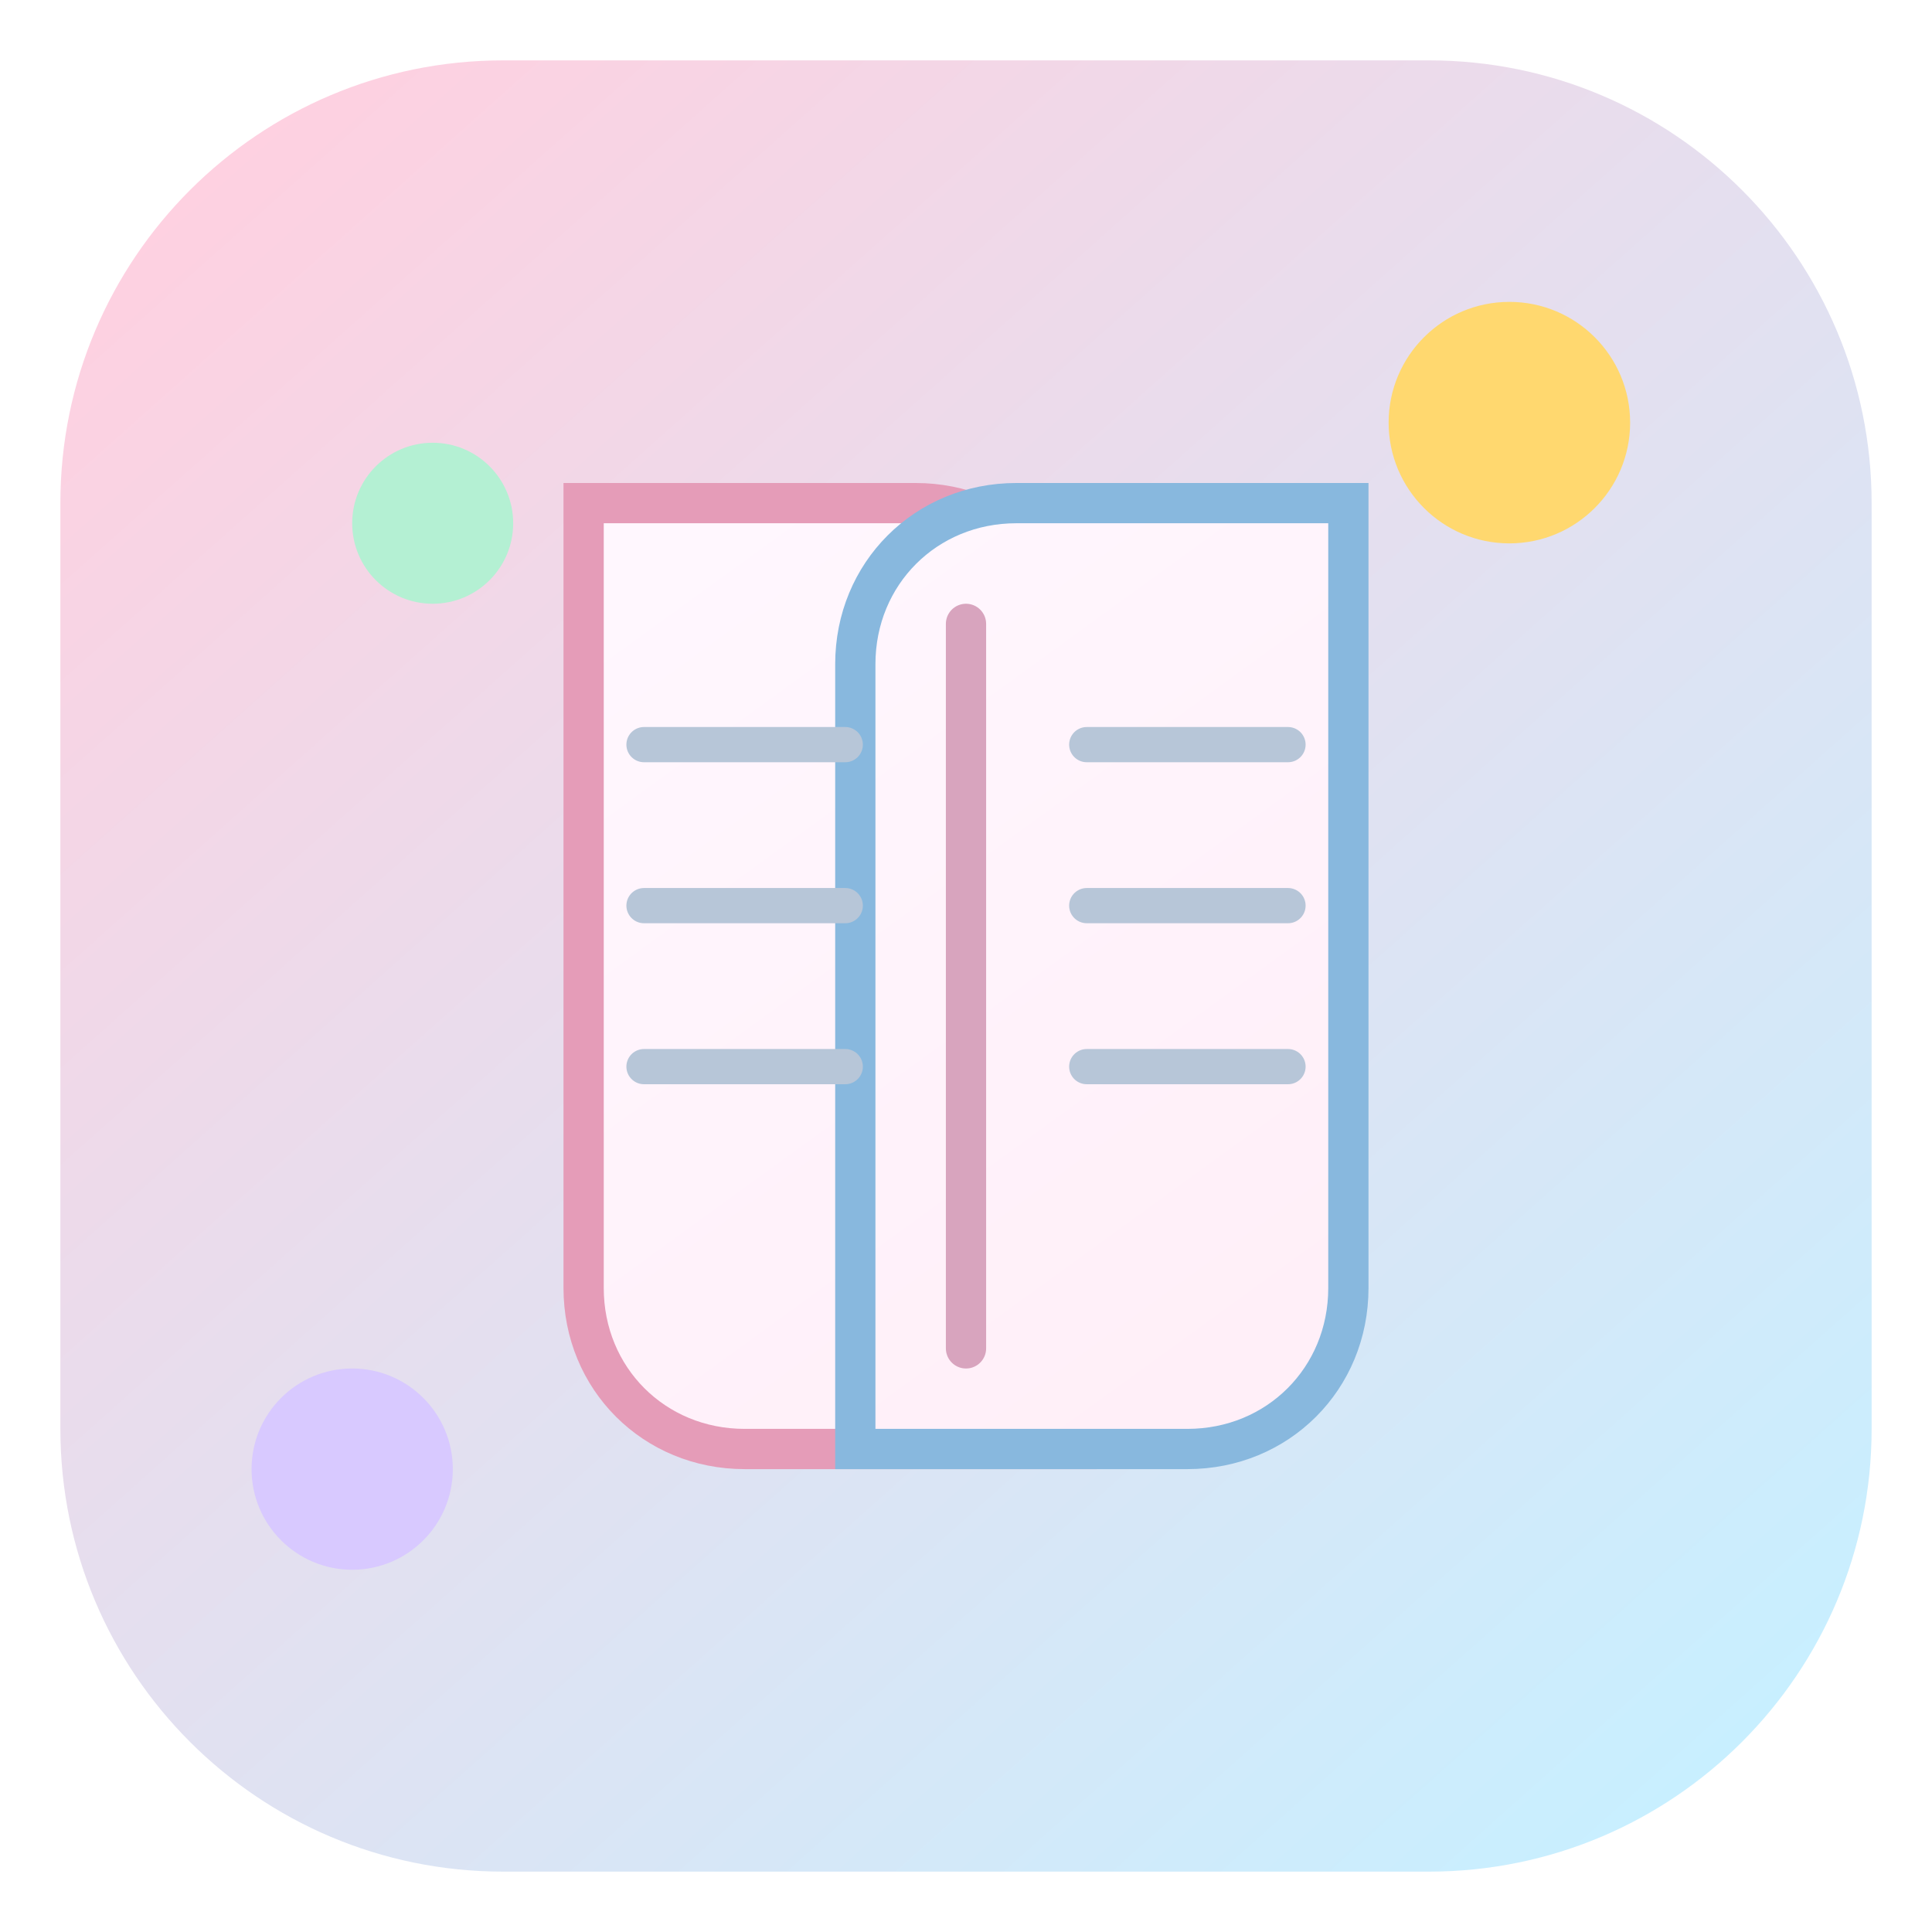
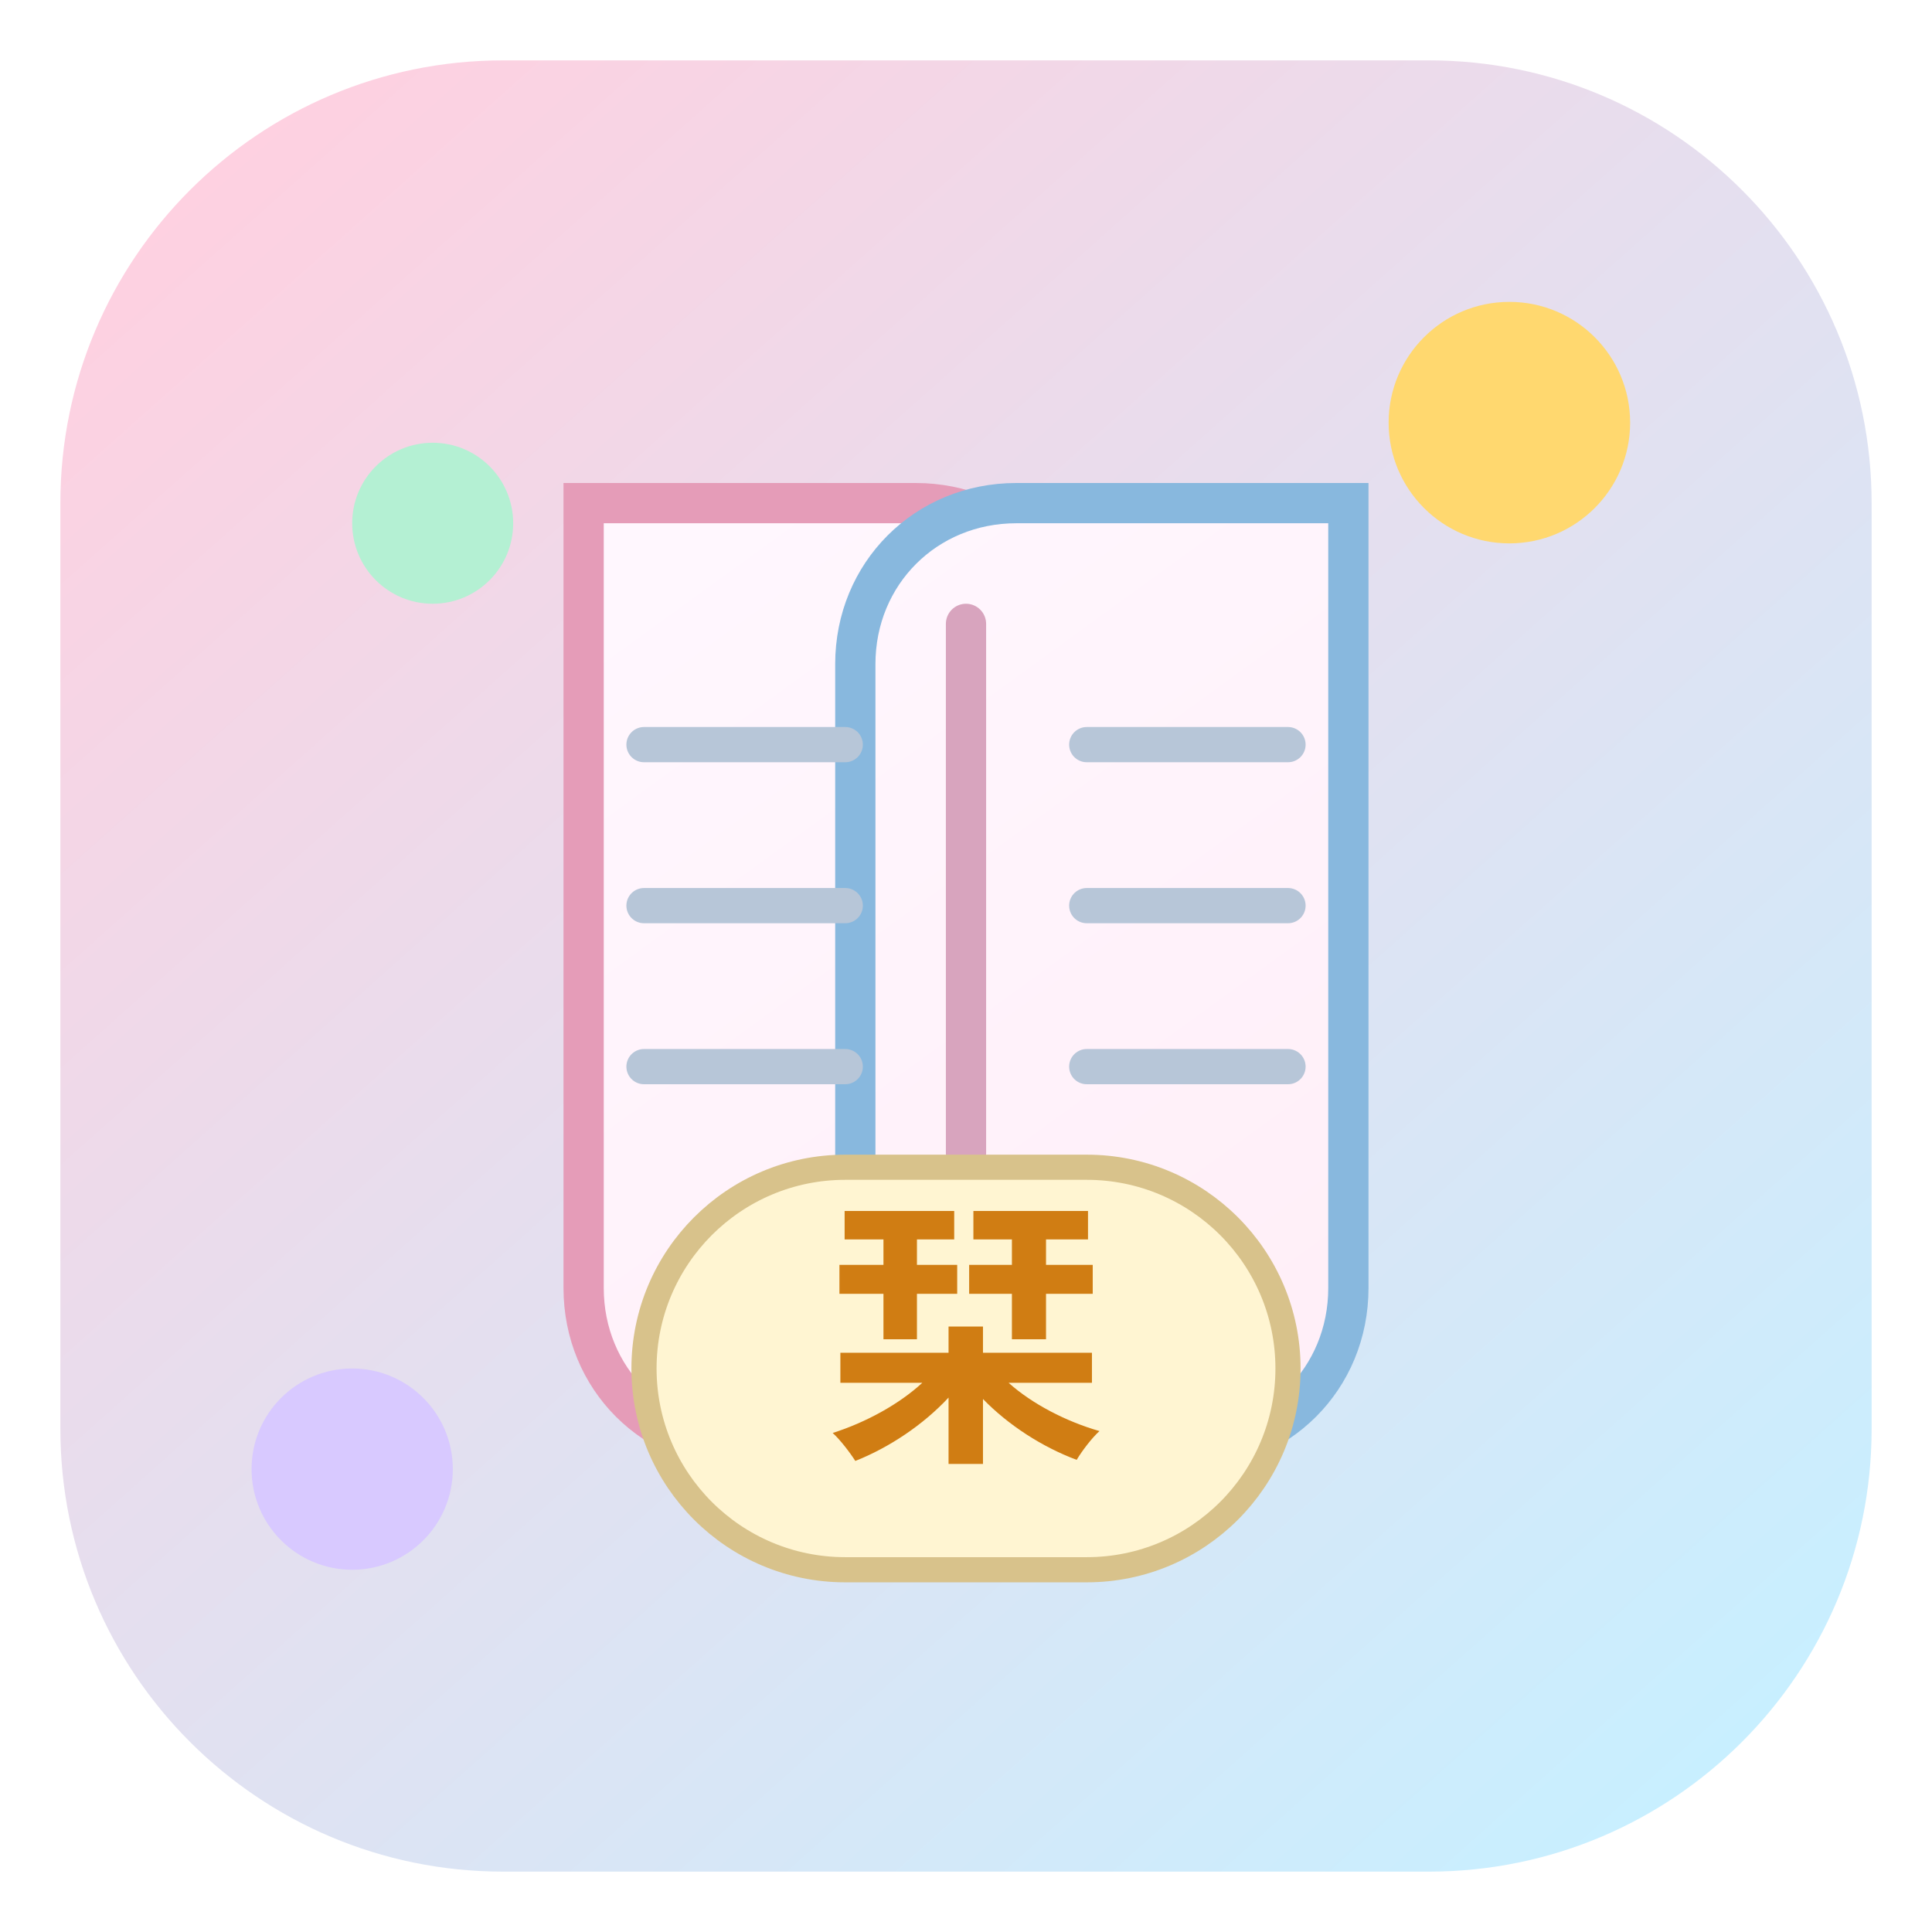
<svg xmlns="http://www.w3.org/2000/svg" width="192" height="192" viewBox="0 0 192 192">
  <defs>
    <linearGradient id="bg" x1="20" y1="12" x2="168" y2="178" gradientUnits="userSpaceOnUse">
      <stop offset="0" stop-color="#ffd0e0" />
      <stop offset="1" stop-color="#c8efff" />
    </linearGradient>
    <linearGradient id="book" x1="58" y1="44" x2="132" y2="146" gradientUnits="userSpaceOnUse">
      <stop offset="0" stop-color="#fff8ff" />
      <stop offset="1" stop-color="#ffeef7" />
    </linearGradient>
  </defs>
  <rect x="6" y="6" width="180" height="180" rx="44" fill="url(#bg)" />
  <circle cx="150" cy="42" r="12" fill="#ffd86f" />
  <circle cx="43" cy="52" r="8" fill="#b4f0d3" />
  <circle cx="35" cy="146" r="10" fill="#d8c9ff" />
  <path d="M58 50h33c9 0 16 7 16 16v78H74c-9 0-16-7-16-16V50z" fill="url(#book)" stroke="#e59cb8" stroke-width="4" />
  <path d="M134 50h-33c-9 0-16 7-16 16v78h33c9 0 16-7 16-16V50z" fill="url(#book)" stroke="#88b8de" stroke-width="4" />
  <path d="M96 62v72" stroke="#d8a4be" stroke-width="4" stroke-linecap="round" />
  <path d="M64 74h20M64 90h20M64 106h20M108 74h20M108 90h20M108 106h20" stroke="#b7c6d8" stroke-width="3.5" stroke-linecap="round" />
+   <rect x="64" y="116" width="64" height="40" rx="20" fill="#fff5d2" stroke="#d8c28b" stroke-width="2.5" />
+   <text x="96" y="143" text-anchor="middle" fill="#d07d13" font-size="28" font-weight="700" font-family="'Hiragino Maru Gothic ProN', 'Yu Gothic', 'Meiryo', sans-serif">
+     栞
+   </text>
</svg>
